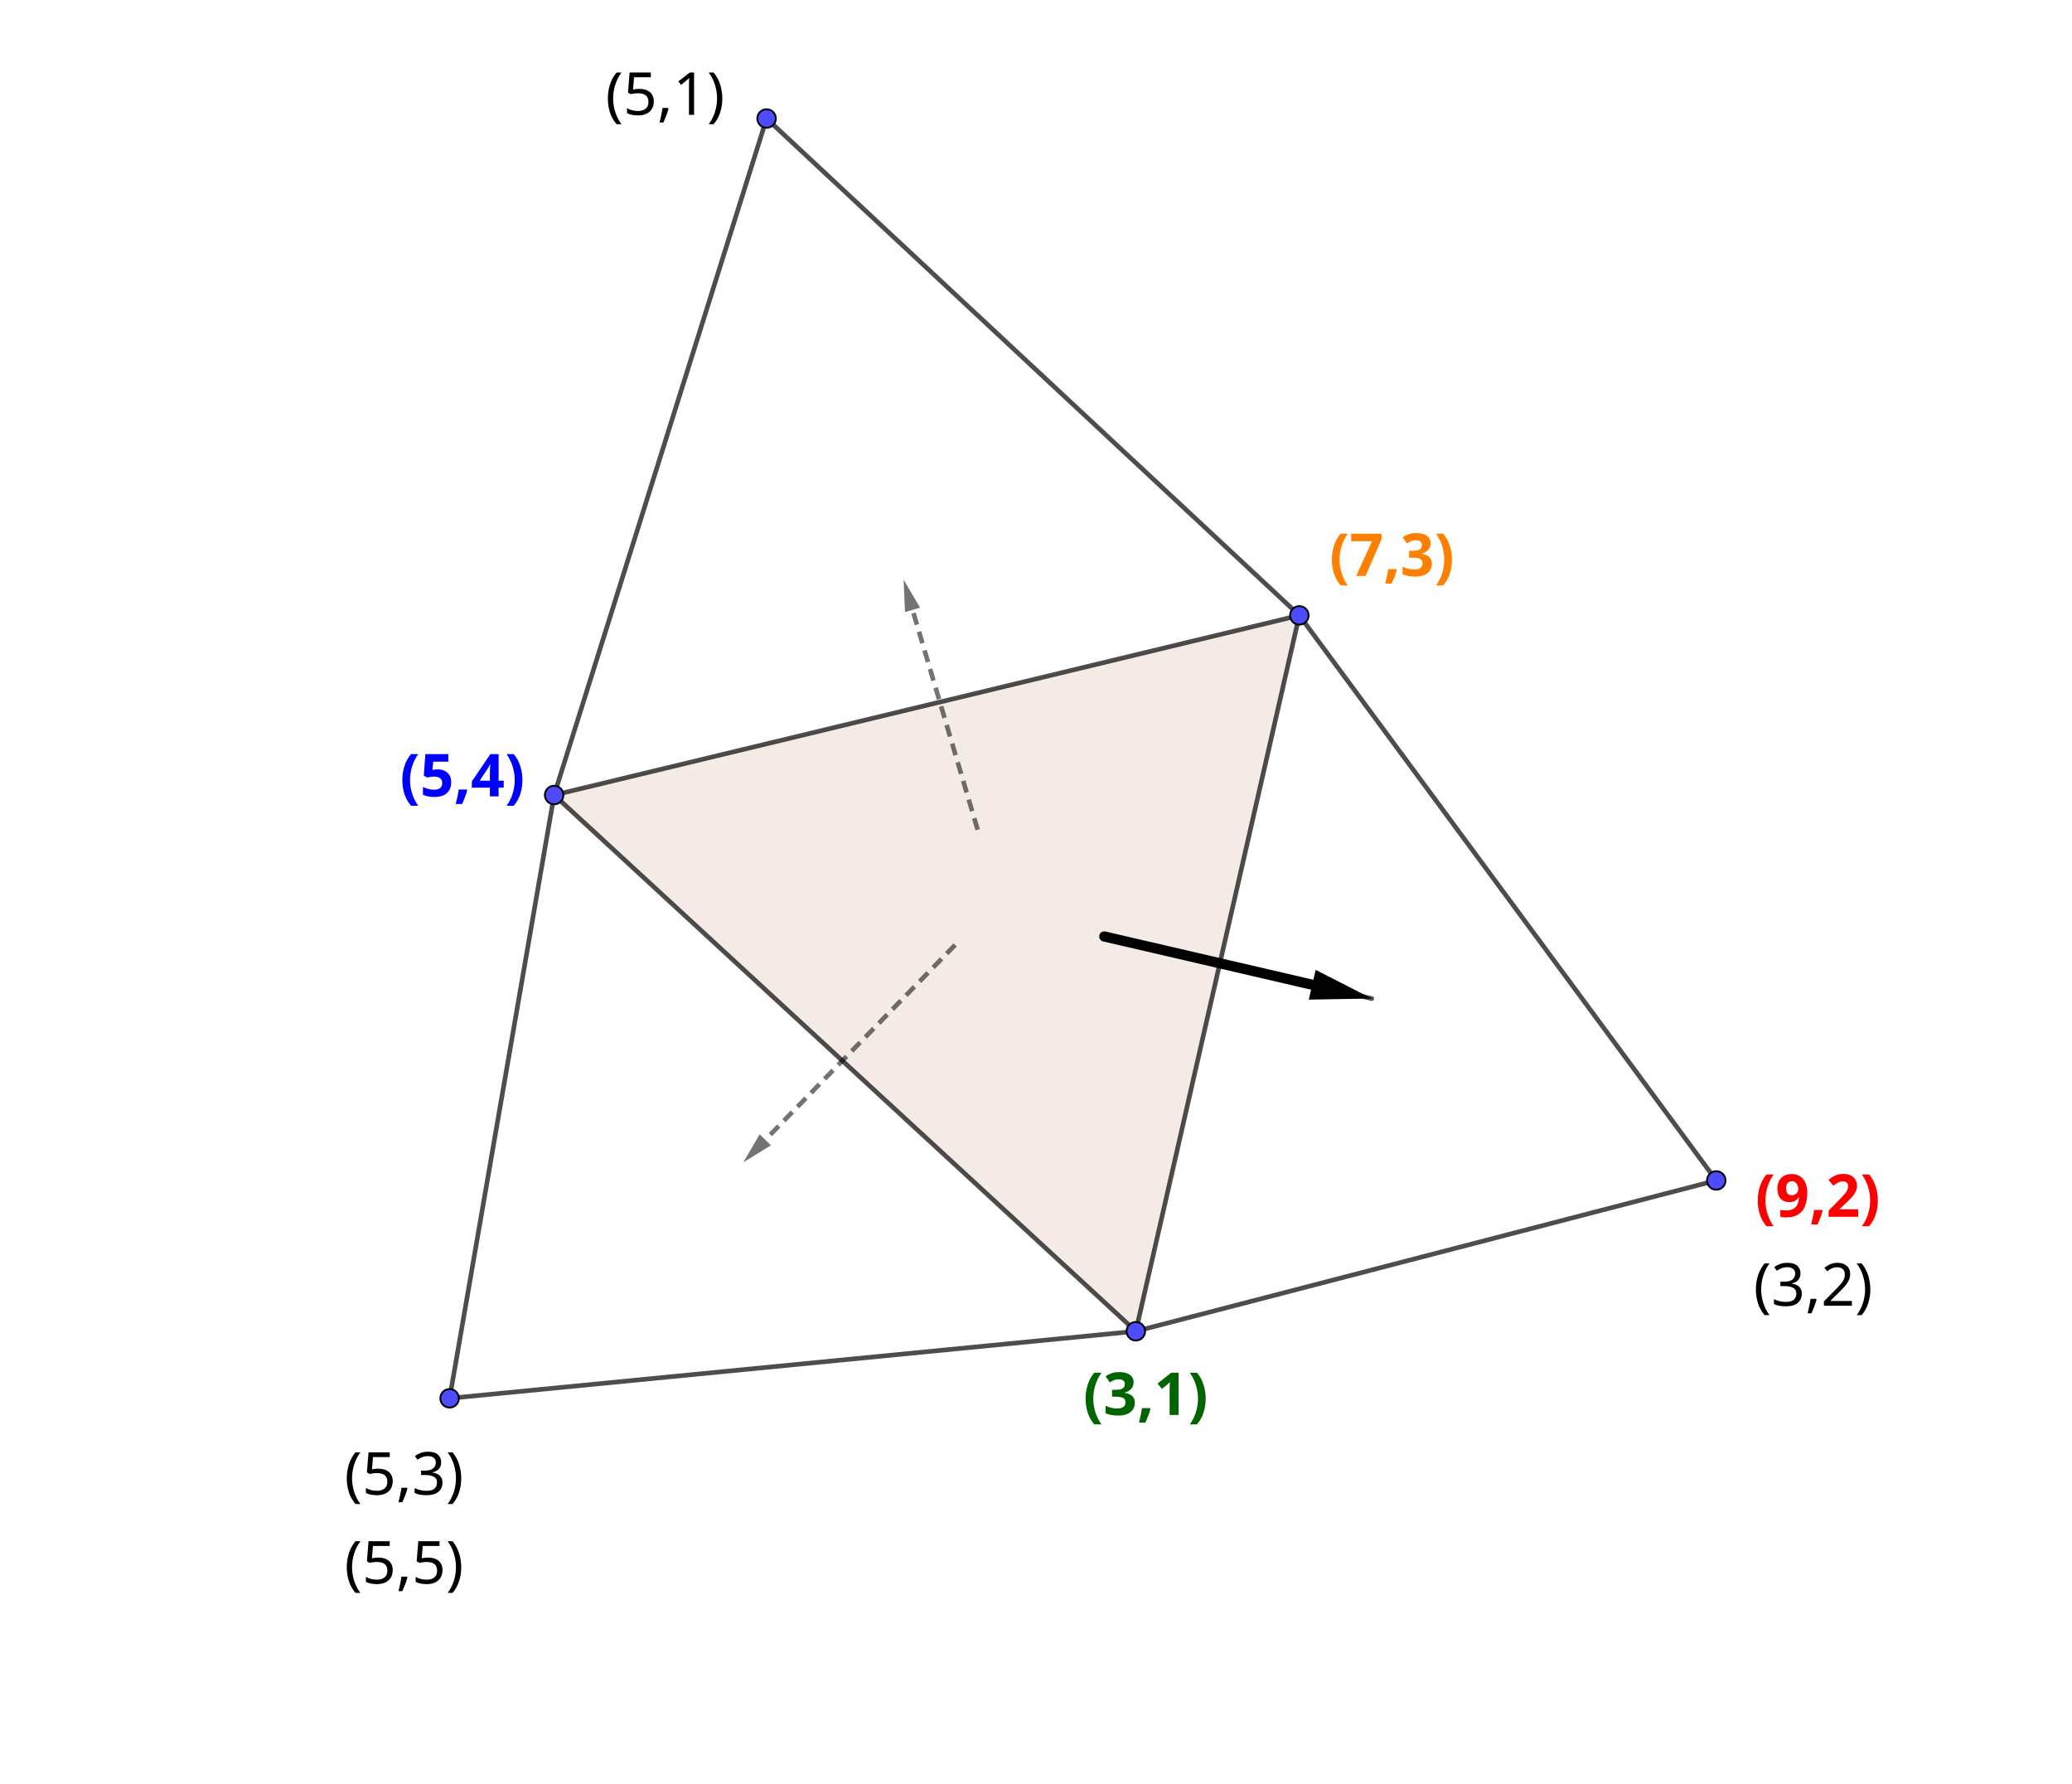
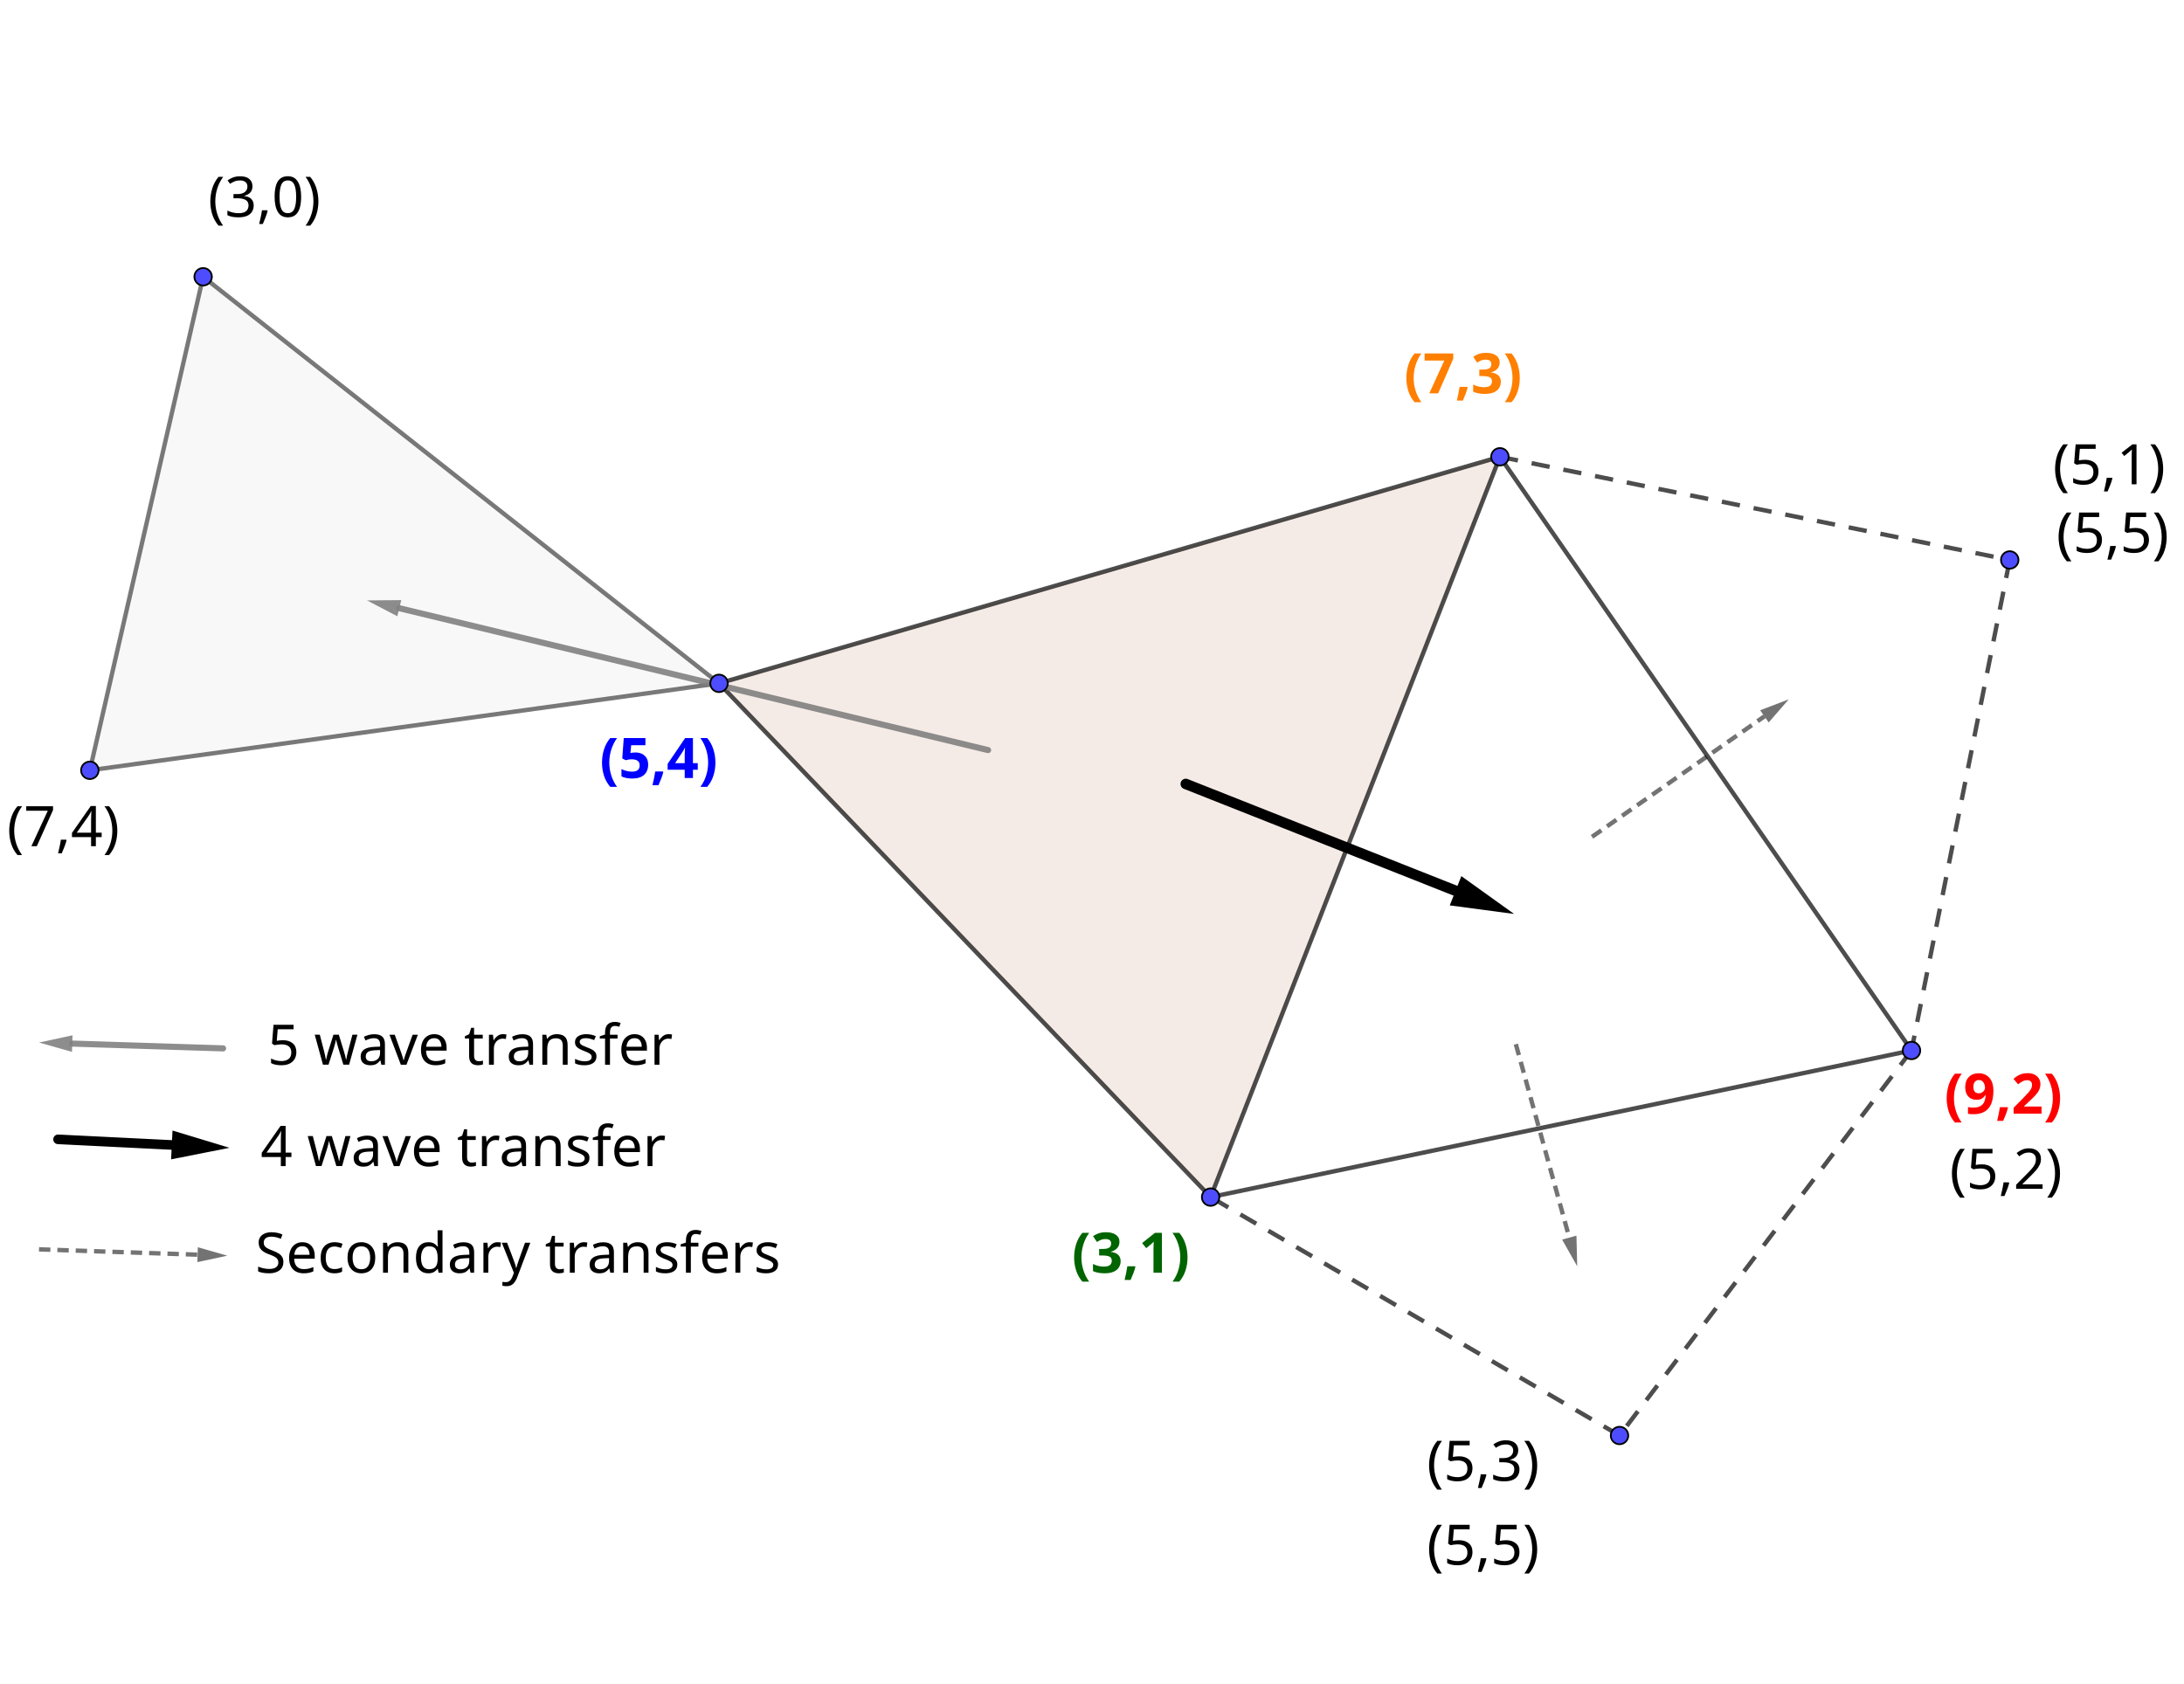
- <svg xmlns="http://www.w3.org/2000/svg" version="1.1" width="1119" height="963">
+ <svg xmlns="http://www.w3.org/2000/svg" version="1.1" width="1249" height="963">
  <defs>
-     <clipPath id="nQkDZAnnXXvk">
-       <path fill="none" stroke="none" d=" M 0 0 L 1119 0 L 1119 963 L 0 963 L 0 0 Z" />
+     <clipPath id="VHnvFLOzTTvN">
+       <path fill="none" stroke="none" d=" M 0 0 L 1249 0 L 1249 963 L 0 963 L 0 0 Z" />
    </clipPath>
  </defs>
-   <g transform="scale(1,1)" clip-path="url(#nQkDZAnnXXvk)">
+   <g transform="scale(1,1)" clip-path="url(#VHnvFLOzTTvN)">
    <g>
-       <rect fill="rgb(255,255,255)" stroke="none" x="0" y="0" width="1119" height="963" fill-opacity="1" />
-       <path fill="rgb(153,51,0)" stroke="none" paint-order="stroke fill markers" fill-rule="evenodd" d=" M 299.268 429.263 L 613.409 718.794 L 701.715 332.271 Z" fill-opacity="0.098" />
-       <path fill="none" stroke="rgb(0,0,0)" paint-order="fill stroke markers" d=" M 613.409 718.794 L 242.81 754.985" stroke-opacity="0.698" stroke-linecap="round" stroke-linejoin="round" stroke-miterlimit="10" stroke-width="2.5" />
-       <path fill="none" stroke="rgb(0,0,0)" paint-order="fill stroke markers" d=" M 242.81 754.985 L 299.268 429.263" stroke-opacity="0.698" stroke-linecap="round" stroke-linejoin="round" stroke-miterlimit="10" stroke-width="2.5" />
-       <path fill="none" stroke="rgb(0,0,0)" paint-order="fill stroke markers" d=" M 299.268 429.263 L 613.409 718.794" stroke-opacity="0.698" stroke-linecap="round" stroke-linejoin="round" stroke-miterlimit="10" stroke-width="2.5" />
-       <path fill="none" stroke="rgb(0,0,0)" paint-order="fill stroke markers" d=" M 613.409 718.794 L 701.715 332.271" stroke-opacity="0.698" stroke-linecap="round" stroke-linejoin="round" stroke-miterlimit="10" stroke-width="2.5" />
-       <path fill="none" stroke="rgb(0,0,0)" paint-order="fill stroke markers" d=" M 701.715 332.271 L 926.883 637.368" stroke-opacity="0.698" stroke-linecap="round" stroke-linejoin="round" stroke-miterlimit="10" stroke-width="2.5" />
-       <path fill="none" stroke="rgb(0,0,0)" paint-order="fill stroke markers" d=" M 926.883 637.368 L 613.409 718.794" stroke-opacity="0.698" stroke-linecap="round" stroke-linejoin="round" stroke-miterlimit="10" stroke-width="2.5" />
-       <path fill="none" stroke="rgb(0,0,0)" paint-order="fill stroke markers" d=" M 299.268 429.263 L 701.715 332.271" stroke-opacity="0.698" stroke-linecap="round" stroke-linejoin="round" stroke-miterlimit="10" stroke-width="2.5" />
-       <path fill="none" stroke="rgb(0,0,0)" paint-order="fill stroke markers" d=" M 740.827 539.14 L 596.374 505.627" stroke-opacity="0.698" stroke-linecap="round" stroke-linejoin="round" stroke-miterlimit="10" stroke-width="2.5" />
-       <path fill="none" stroke="rgb(0,0,0)" paint-order="fill stroke markers" d=" M 414 64 L 299.268 429.263" stroke-opacity="0.698" stroke-linecap="round" stroke-linejoin="round" stroke-miterlimit="10" stroke-width="2.5" />
-       <path fill="none" stroke="rgb(0,0,0)" paint-order="fill stroke markers" d=" M 414 64 L 701.715 332.271" stroke-opacity="0.698" stroke-linecap="round" stroke-linejoin="round" stroke-miterlimit="10" stroke-width="2.5" />
-       <path fill="none" stroke="rgb(0,0,0)" paint-order="fill stroke markers" d=" M 596.374 505.627 L 708.681 531.682" stroke-opacity="1" stroke-linecap="round" stroke-linejoin="round" stroke-miterlimit="10" stroke-width="5.5" />
-       <path fill="rgb(0,0,0)" stroke="none" paint-order="stroke fill markers" fill-rule="evenodd" d=" M 740.827 539.14 L 706.817 539.719 L 710.546 523.646 Z" fill-opacity="1" />
-       <path fill="none" stroke="rgb(0,0,0)" paint-order="fill stroke markers" d=" M 515.829 510.195 L 413.31 615.412" stroke-opacity="0.549" stroke-linejoin="round" stroke-miterlimit="10" stroke-width="2.5" stroke-dasharray="6.5,4" />
-       <path fill="rgb(0,0,0)" stroke="none" paint-order="stroke fill markers" fill-rule="evenodd" d=" M 401.446 627.587 L 410.266 612.446 L 416.354 618.377 Z" fill-opacity="0.549" />
-       <path fill="none" stroke="rgb(0,0,0)" paint-order="fill stroke markers" d=" M 528 448 L 492.83 329.3" stroke-opacity="0.549" stroke-linejoin="round" stroke-miterlimit="10" stroke-width="2.5" stroke-dasharray="6.5,4" />
-       <path fill="rgb(0,0,0)" stroke="none" paint-order="stroke fill markers" fill-rule="evenodd" d=" M 488 313 L 496.904 328.092 L 488.755 330.507 Z" fill-opacity="0.549" />
-       <path fill="rgb(77,77,255)" stroke="none" paint-order="stroke fill markers" d=" M 304.268 429.263 C 304.268 432.025 302.03 434.263 299.268 434.263 C 296.507 434.263 294.268 432.025 294.268 429.263 C 294.268 426.502 296.507 424.263 299.268 424.263 C 302.03 424.263 304.268 426.502 304.268 429.263 Z" fill-opacity="1" />
-       <path fill="none" stroke="rgb(0,0,0)" paint-order="fill stroke markers" d=" M 304.268 429.263 C 304.268 432.025 302.03 434.263 299.268 434.263 C 296.507 434.263 294.268 432.025 294.268 429.263 C 294.268 426.502 296.507 424.263 299.268 424.263 C 302.03 424.263 304.268 426.502 304.268 429.263 Z" stroke-opacity="1" stroke-linecap="round" stroke-linejoin="round" stroke-miterlimit="10" />
-       <path fill="rgb(77,77,255)" stroke="none" paint-order="stroke fill markers" d=" M 247.81 754.985 C 247.81 757.746 245.571 759.985 242.81 759.985 C 240.048 759.985 237.81 757.746 237.81 754.985 C 237.81 752.223 240.048 749.985 242.81 749.985 C 245.571 749.985 247.81 752.223 247.81 754.985 Z" fill-opacity="1" />
-       <path fill="none" stroke="rgb(0,0,0)" paint-order="fill stroke markers" d=" M 247.81 754.985 C 247.81 757.746 245.571 759.985 242.81 759.985 C 240.048 759.985 237.81 757.746 237.81 754.985 C 237.81 752.223 240.048 749.985 242.81 749.985 C 245.571 749.985 247.81 752.223 247.81 754.985 Z" stroke-opacity="1" stroke-linecap="round" stroke-linejoin="round" stroke-miterlimit="10" />
-       <path fill="rgb(77,77,255)" stroke="none" paint-order="stroke fill markers" d=" M 618.409 718.794 C 618.409 721.555 616.17 723.794 613.409 723.794 C 610.647 723.794 608.409 721.555 608.409 718.794 C 608.409 716.032 610.647 713.794 613.409 713.794 C 616.17 713.794 618.409 716.032 618.409 718.794 Z" fill-opacity="1" />
-       <path fill="none" stroke="rgb(0,0,0)" paint-order="fill stroke markers" d=" M 618.409 718.794 C 618.409 721.555 616.17 723.794 613.409 723.794 C 610.647 723.794 608.409 721.555 608.409 718.794 C 608.409 716.032 610.647 713.794 613.409 713.794 C 616.17 713.794 618.409 716.032 618.409 718.794 Z" stroke-opacity="1" stroke-linecap="round" stroke-linejoin="round" stroke-miterlimit="10" />
-       <path fill="rgb(77,77,255)" stroke="none" paint-order="stroke fill markers" d=" M 706.715 332.271 C 706.715 335.032 704.477 337.271 701.715 337.271 C 698.954 337.271 696.715 335.032 696.715 332.271 C 696.715 329.509 698.954 327.271 701.715 327.271 C 704.477 327.271 706.715 329.509 706.715 332.271 Z" fill-opacity="1" />
-       <path fill="none" stroke="rgb(0,0,0)" paint-order="fill stroke markers" d=" M 706.715 332.271 C 706.715 335.032 704.477 337.271 701.715 337.271 C 698.954 337.271 696.715 335.032 696.715 332.271 C 696.715 329.509 698.954 327.271 701.715 327.271 C 704.477 327.271 706.715 329.509 706.715 332.271 Z" stroke-opacity="1" stroke-linecap="round" stroke-linejoin="round" stroke-miterlimit="10" />
-       <path fill="rgb(77,77,255)" stroke="none" paint-order="stroke fill markers" d=" M 931.883 637.368 C 931.883 640.13 929.644 642.368 926.883 642.368 C 924.122 642.368 921.883 640.13 921.883 637.368 C 921.883 634.607 924.122 632.368 926.883 632.368 C 929.644 632.368 931.883 634.607 931.883 637.368 Z" fill-opacity="1" />
-       <path fill="none" stroke="rgb(0,0,0)" paint-order="fill stroke markers" d=" M 931.883 637.368 C 931.883 640.13 929.644 642.368 926.883 642.368 C 924.122 642.368 921.883 640.13 921.883 637.368 C 921.883 634.607 924.122 632.368 926.883 632.368 C 929.644 632.368 931.883 634.607 931.883 637.368 Z" stroke-opacity="1" stroke-linecap="round" stroke-linejoin="round" stroke-miterlimit="10" />
-       <path fill="rgb(77,77,255)" stroke="none" paint-order="stroke fill markers" d=" M 419 64 C 419 66.761 416.761 69 414 69 C 411.239 69 409 66.761 409 64 C 409 61.239 411.239 59 414 59 C 416.761 59 419 61.239 419 64 Z" fill-opacity="1" />
-       <path fill="none" stroke="rgb(0,0,0)" paint-order="fill stroke markers" d=" M 419 64 C 419 66.761 416.761 69 414 69 C 411.239 69 409 66.761 409 64 C 409 61.239 411.239 59 414 59 C 416.761 59 419 61.239 419 64 Z" stroke-opacity="1" stroke-linecap="round" stroke-linejoin="round" stroke-miterlimit="10" />
-       <text fill="rgb(255,127,0)" stroke="none" font-family="geogebra-sans-serif, sans-serif" font-size="32px" font-style="normal" font-weight="bold" text-decoration="normal" x="718" y="311" text-anchor="start" dominant-baseline="alphabetic" fill-opacity="1">(7,3)</text>
-       <text fill="rgb(0,100,0)" stroke="none" font-family="geogebra-sans-serif, sans-serif" font-size="32px" font-style="normal" font-weight="bold" text-decoration="normal" x="585" y="764" text-anchor="start" dominant-baseline="alphabetic" fill-opacity="1">(3,1)</text>
-       <text fill="rgb(0,0,255)" stroke="none" font-family="geogebra-sans-serif, sans-serif" font-size="32px" font-style="normal" font-weight="bold" text-decoration="normal" x="216" y="430" text-anchor="start" dominant-baseline="alphabetic" fill-opacity="1">(5,4)</text>
-       <text fill="rgb(255,0,0)" stroke="none" font-family="geogebra-sans-serif, sans-serif" font-size="32px" font-style="normal" font-weight="bold" text-decoration="normal" x="948" y="657" text-anchor="start" dominant-baseline="alphabetic" fill-opacity="1">(9,2)</text>
-       <text fill="rgb(0,0,0)" stroke="none" font-family="geogebra-sans-serif, sans-serif" font-size="32px" font-style="normal" font-weight="normal" text-decoration="normal" x="186" y="807" text-anchor="start" dominant-baseline="alphabetic" fill-opacity="1">(5,3)</text>
-       <text fill="rgb(0,0,0)" stroke="none" font-family="geogebra-sans-serif, sans-serif" font-size="32px" font-style="normal" font-weight="normal" text-decoration="normal" x="186" y="855" text-anchor="start" dominant-baseline="alphabetic" fill-opacity="1">(5,5)</text>
-       <text fill="rgb(0,0,0)" stroke="none" font-family="geogebra-sans-serif, sans-serif" font-size="32px" font-style="normal" font-weight="normal" text-decoration="normal" x="327" y="62" text-anchor="start" dominant-baseline="alphabetic" fill-opacity="1">(5,1)</text>
-       <text fill="rgb(0,0,0)" stroke="none" font-family="geogebra-sans-serif, sans-serif" font-size="32px" font-style="normal" font-weight="normal" text-decoration="normal" x="947" y="705" text-anchor="start" dominant-baseline="alphabetic" fill-opacity="1">(3,2)</text>
+       <rect fill="rgb(255,255,255)" stroke="none" x="0" y="0" width="1249" height="963" fill-opacity="1" />
+       <path fill="rgb(153,51,0)" stroke="none" paint-order="stroke fill markers" fill-rule="evenodd" d=" M 411.193 390.862 L 692.336 684.732 L 857.783 261.282 Z" fill-opacity="0.098" />
+       <path fill="rgb(192,192,192)" stroke="none" paint-order="stroke fill markers" fill-rule="evenodd" d=" M 116.166 158.311 L 51.376 440.612 L 411.193 390.862 Z" fill-opacity="0.098" />
+       <path fill="none" stroke="rgb(0,0,0)" paint-order="fill stroke markers" d=" M 692.336 684.732 L 857.783 261.282" stroke-opacity="0.698" stroke-linecap="round" stroke-linejoin="round" stroke-miterlimit="10" stroke-width="2.5" />
+       <path fill="none" stroke="rgb(0,0,0)" paint-order="fill stroke markers" d=" M 857.783 261.282 L 1093.16 600.87" stroke-opacity="0.698" stroke-linecap="round" stroke-linejoin="round" stroke-miterlimit="10" stroke-width="2.5" />
+       <path fill="none" stroke="rgb(0,0,0)" paint-order="fill stroke markers" d=" M 1093.16 600.87 L 692.336 684.732" stroke-opacity="0.698" stroke-linecap="round" stroke-linejoin="round" stroke-miterlimit="10" stroke-width="2.5" />
+       <path fill="none" stroke="rgb(0,0,0)" paint-order="fill stroke markers" d=" M 411.193 390.862 L 857.783 261.282" stroke-opacity="0.698" stroke-linecap="round" stroke-linejoin="round" stroke-miterlimit="10" stroke-width="2.5" />
+       <path fill="none" stroke="rgb(64,64,64)" paint-order="fill stroke markers" d=" M 116.166 158.311 L 51.376 440.612" stroke-opacity="0.698" stroke-linecap="round" stroke-linejoin="round" stroke-miterlimit="10" stroke-width="2.5" />
+       <path fill="none" stroke="rgb(64,64,64)" paint-order="fill stroke markers" d=" M 51.376 440.612 L 411.193 390.862" stroke-opacity="0.698" stroke-linecap="round" stroke-linejoin="round" stroke-miterlimit="10" stroke-width="2.5" />
+       <path fill="none" stroke="rgb(64,64,64)" paint-order="fill stroke markers" d=" M 411.193 390.862 L 116.166 158.311" stroke-opacity="0.698" stroke-linecap="round" stroke-linejoin="round" stroke-miterlimit="10" stroke-width="2.5" />
+       <path fill="none" stroke="rgb(0,0,0)" paint-order="fill stroke markers" d=" M 411.193 390.862 L 692.336 684.732" stroke-opacity="0.698" stroke-linecap="round" stroke-linejoin="round" stroke-miterlimit="10" stroke-width="2.5" />
+       <path fill="none" stroke="rgb(0,0,0)" paint-order="fill stroke markers" d=" M 857.783 261.282 L 1149.339 320.287" stroke-opacity="0.698" stroke-linejoin="round" stroke-miterlimit="10" stroke-width="2.5" stroke-dasharray="10.5,8" />
+       <path fill="none" stroke="rgb(0,0,0)" paint-order="fill stroke markers" d=" M 1149.339 320.287 L 1093.16 600.87" stroke-opacity="0.698" stroke-linejoin="round" stroke-miterlimit="10" stroke-width="2.5" stroke-dasharray="10.5,8" />
+       <path fill="none" stroke="rgb(0,0,0)" paint-order="fill stroke markers" d=" M 1093.16 600.87 L 926.18 821.09" stroke-opacity="0.698" stroke-linejoin="round" stroke-miterlimit="10" stroke-width="2.5" stroke-dasharray="10.5,8" />
+       <path fill="none" stroke="rgb(0,0,0)" paint-order="fill stroke markers" d=" M 926.18 821.09 L 692.336 684.732" stroke-opacity="0.698" stroke-linejoin="round" stroke-miterlimit="10" stroke-width="2.5" stroke-dasharray="10.5,8" />
+       <path fill="none" stroke="rgb(0,0,0)" paint-order="fill stroke markers" d=" M 33.2 651.69 L 98.25 654.902" stroke-opacity="1" stroke-linecap="round" stroke-linejoin="round" stroke-miterlimit="10" stroke-width="5.5" />
+       <path fill="rgb(0,0,0)" stroke="none" paint-order="stroke fill markers" fill-rule="evenodd" d=" M 131.21 656.53 L 97.843 663.142 L 98.657 646.662 Z" fill-opacity="1" />
+       <path fill="none" stroke="rgb(0,0,0)" paint-order="fill stroke markers" d=" M 866.89 597.24 L 897.454 707.904" stroke-opacity="0.549" stroke-linejoin="round" stroke-miterlimit="10" stroke-width="2.5" stroke-dasharray="6.5,4" />
+       <path fill="rgb(0,0,0)" stroke="none" paint-order="stroke fill markers" fill-rule="evenodd" d=" M 901.98 724.29 L 893.358 709.035 L 901.551 706.772 Z" fill-opacity="0.549" />
+       <path fill="none" stroke="rgb(0,0,0)" paint-order="fill stroke markers" d=" M 910.45 478.66 L 1009.046 409.749" stroke-opacity="0.549" stroke-linejoin="round" stroke-miterlimit="10" stroke-width="2.5" stroke-dasharray="6.5,4" />
+       <path fill="rgb(0,0,0)" stroke="none" paint-order="stroke fill markers" fill-rule="evenodd" d=" M 1022.98 400.01 L 1011.481 413.232 L 1006.611 406.265 Z" fill-opacity="0.549" />
+       <path fill="none" stroke="rgb(128,128,128)" paint-order="fill stroke markers" d=" M 565.07 429.042 L 228.351 347.879" stroke-opacity="0.898" stroke-linecap="round" stroke-linejoin="round" stroke-miterlimit="10" stroke-width="3.5" />
+       <path fill="rgb(128,128,128)" stroke="none" paint-order="stroke fill markers" fill-rule="evenodd" d=" M 209.88 343.426 L 229.465 343.261 L 227.238 352.496 Z" fill-opacity="0.898" />
+       <path fill="none" stroke="rgb(128,128,128)" paint-order="fill stroke markers" d=" M 127.58 599.66 L 41.321 596.92" stroke-opacity="0.898" stroke-linecap="round" stroke-linejoin="round" stroke-miterlimit="10" stroke-width="3.5" />
+       <path fill="rgb(128,128,128)" stroke="none" paint-order="stroke fill markers" fill-rule="evenodd" d=" M 22.33 596.316 L 41.472 592.172 L 41.17 601.667 Z" fill-opacity="0.898" />
+       <path fill="none" stroke="rgb(0,0,0)" paint-order="fill stroke markers" d=" M 678.13 448.41 L 832.41 509.503" stroke-opacity="1" stroke-linecap="round" stroke-linejoin="round" stroke-miterlimit="10" stroke-width="6" />
+       <path fill="rgb(0,0,0)" stroke="none" paint-order="stroke fill markers" fill-rule="evenodd" d=" M 865.882 522.757 L 829.097 517.87 L 835.724 501.135 Z" fill-opacity="1" />
+       <path fill="none" stroke="rgb(0,0,0)" paint-order="fill stroke markers" d=" M 22.31 714.61 L 113.01 717.667" stroke-opacity="0.549" stroke-linejoin="round" stroke-miterlimit="10" stroke-width="2.5" stroke-dasharray="6.5,4" />
+       <path fill="rgb(0,0,0)" stroke="none" paint-order="stroke fill markers" fill-rule="evenodd" d=" M 130 718.24 L 112.866 721.915 L 113.153 713.42 Z" fill-opacity="0.549" />
+       <path fill="rgb(77,77,255)" stroke="none" paint-order="stroke fill markers" d=" M 416.193 390.862 C 416.193 393.624 413.954 395.862 411.193 395.862 C 408.432 395.862 406.193 393.624 406.193 390.862 C 406.193 388.101 408.432 385.862 411.193 385.862 C 413.954 385.862 416.193 388.101 416.193 390.862 Z" fill-opacity="1" />
+       <path fill="none" stroke="rgb(0,0,0)" paint-order="fill stroke markers" d=" M 416.193 390.862 C 416.193 393.624 413.954 395.862 411.193 395.862 C 408.432 395.862 406.193 393.624 406.193 390.862 C 406.193 388.101 408.432 385.862 411.193 385.862 C 413.954 385.862 416.193 388.101 416.193 390.862 Z" stroke-opacity="1" stroke-linecap="round" stroke-linejoin="round" stroke-miterlimit="10" />
+       <path fill="rgb(77,77,255)" stroke="none" paint-order="stroke fill markers" d=" M 697.336 684.732 C 697.336 687.494 695.098 689.732 692.336 689.732 C 689.575 689.732 687.336 687.494 687.336 684.732 C 687.336 681.971 689.575 679.732 692.336 679.732 C 695.098 679.732 697.336 681.971 697.336 684.732 Z" fill-opacity="1" />
+       <path fill="none" stroke="rgb(0,0,0)" paint-order="fill stroke markers" d=" M 697.336 684.732 C 697.336 687.494 695.098 689.732 692.336 689.732 C 689.575 689.732 687.336 687.494 687.336 684.732 C 687.336 681.971 689.575 679.732 692.336 679.732 C 695.098 679.732 697.336 681.971 697.336 684.732 Z" stroke-opacity="1" stroke-linecap="round" stroke-linejoin="round" stroke-miterlimit="10" />
+       <path fill="rgb(77,77,255)" stroke="none" paint-order="stroke fill markers" d=" M 862.783 261.282 C 862.783 264.043 860.544 266.282 857.783 266.282 C 855.022 266.282 852.783 264.043 852.783 261.282 C 852.783 258.52 855.022 256.282 857.783 256.282 C 860.544 256.282 862.783 258.52 862.783 261.282 Z" fill-opacity="1" />
+       <path fill="none" stroke="rgb(0,0,0)" paint-order="fill stroke markers" d=" M 862.783 261.282 C 862.783 264.043 860.544 266.282 857.783 266.282 C 855.022 266.282 852.783 264.043 852.783 261.282 C 852.783 258.52 855.022 256.282 857.783 256.282 C 860.544 256.282 862.783 258.52 862.783 261.282 Z" stroke-opacity="1" stroke-linecap="round" stroke-linejoin="round" stroke-miterlimit="10" />
+       <path fill="rgb(77,77,255)" stroke="none" paint-order="stroke fill markers" d=" M 1098.16 600.87 C 1098.16 603.631 1095.921 605.87 1093.16 605.87 C 1090.399 605.87 1088.16 603.631 1088.16 600.87 C 1088.16 598.109 1090.399 595.87 1093.16 595.87 C 1095.921 595.87 1098.16 598.109 1098.16 600.87 Z" fill-opacity="1" />
+       <path fill="none" stroke="rgb(0,0,0)" paint-order="fill stroke markers" d=" M 1098.16 600.87 C 1098.16 603.631 1095.921 605.87 1093.16 605.87 C 1090.399 605.87 1088.16 603.631 1088.16 600.87 C 1088.16 598.109 1090.399 595.87 1093.16 595.87 C 1095.921 595.87 1098.16 598.109 1098.16 600.87 Z" stroke-opacity="1" stroke-linecap="round" stroke-linejoin="round" stroke-miterlimit="10" />
+       <path fill="rgb(77,77,255)" stroke="none" paint-order="stroke fill markers" d=" M 121.166 158.311 C 121.166 161.073 118.927 163.311 116.166 163.311 C 113.405 163.311 111.166 161.073 111.166 158.311 C 111.166 155.55 113.405 153.311 116.166 153.311 C 118.927 153.311 121.166 155.55 121.166 158.311 Z" fill-opacity="1" />
+       <path fill="none" stroke="rgb(0,0,0)" paint-order="fill stroke markers" d=" M 121.166 158.311 C 121.166 161.073 118.927 163.311 116.166 163.311 C 113.405 163.311 111.166 161.073 111.166 158.311 C 111.166 155.55 113.405 153.311 116.166 153.311 C 118.927 153.311 121.166 155.55 121.166 158.311 Z" stroke-opacity="1" stroke-linecap="round" stroke-linejoin="round" stroke-miterlimit="10" />
+       <path fill="rgb(77,77,255)" stroke="none" paint-order="stroke fill markers" d=" M 56.376 440.612 C 56.376 443.373 54.137 445.612 51.376 445.612 C 48.614 445.612 46.376 443.373 46.376 440.612 C 46.376 437.85 48.614 435.612 51.376 435.612 C 54.137 435.612 56.376 437.85 56.376 440.612 Z" fill-opacity="1" />
+       <path fill="none" stroke="rgb(0,0,0)" paint-order="fill stroke markers" d=" M 56.376 440.612 C 56.376 443.373 54.137 445.612 51.376 445.612 C 48.614 445.612 46.376 443.373 46.376 440.612 C 46.376 437.85 48.614 435.612 51.376 435.612 C 54.137 435.612 56.376 437.85 56.376 440.612 Z" stroke-opacity="1" stroke-linecap="round" stroke-linejoin="round" stroke-miterlimit="10" />
+       <path fill="rgb(77,77,255)" stroke="none" paint-order="stroke fill markers" d=" M 1154.339 320.287 C 1154.339 323.049 1152.101 325.287 1149.339 325.287 C 1146.578 325.287 1144.339 323.049 1144.339 320.287 C 1144.339 317.526 1146.578 315.287 1149.339 315.287 C 1152.101 315.287 1154.339 317.526 1154.339 320.287 Z" fill-opacity="1" />
+       <path fill="none" stroke="rgb(0,0,0)" paint-order="fill stroke markers" d=" M 1154.339 320.287 C 1154.339 323.049 1152.101 325.287 1149.339 325.287 C 1146.578 325.287 1144.339 323.049 1144.339 320.287 C 1144.339 317.526 1146.578 315.287 1149.339 315.287 C 1152.101 315.287 1154.339 317.526 1154.339 320.287 Z" stroke-opacity="1" stroke-linecap="round" stroke-linejoin="round" stroke-miterlimit="10" />
+       <path fill="rgb(77,77,255)" stroke="none" paint-order="stroke fill markers" d=" M 931.18 821.09 C 931.18 823.851 928.941 826.09 926.18 826.09 C 923.419 826.09 921.18 823.851 921.18 821.09 C 921.18 818.329 923.419 816.09 926.18 816.09 C 928.941 816.09 931.18 818.329 931.18 821.09 Z" fill-opacity="1" />
+       <path fill="none" stroke="rgb(0,0,0)" paint-order="fill stroke markers" d=" M 931.18 821.09 C 931.18 823.851 928.941 826.09 926.18 826.09 C 923.419 826.09 921.18 823.851 921.18 821.09 C 921.18 818.329 923.419 816.09 926.18 816.09 C 928.941 816.09 931.18 818.329 931.18 821.09 Z" stroke-opacity="1" stroke-linecap="round" stroke-linejoin="round" stroke-miterlimit="10" />
+       <text fill="rgb(255,127,0)" stroke="none" font-family="geogebra-sans-serif, sans-serif" font-size="32px" font-style="normal" font-weight="bold" text-decoration="normal" x="803" y="225" text-anchor="start" dominant-baseline="alphabetic" fill-opacity="1">(7,3)</text>
+       <text fill="rgb(0,100,0)" stroke="none" font-family="geogebra-sans-serif, sans-serif" font-size="32px" font-style="normal" font-weight="bold" text-decoration="normal" x="613" y="728" text-anchor="start" dominant-baseline="alphabetic" fill-opacity="1">(3,1)</text>
+       <text fill="rgb(0,0,255)" stroke="none" font-family="geogebra-sans-serif, sans-serif" font-size="32px" font-style="normal" font-weight="bold" text-decoration="normal" x="343" y="445" text-anchor="start" dominant-baseline="alphabetic" fill-opacity="1">(5,4)</text>
+       <text fill="rgb(255,0,0)" stroke="none" font-family="geogebra-sans-serif, sans-serif" font-size="32px" font-style="normal" font-weight="bold" text-decoration="normal" x="1112" y="637" text-anchor="start" dominant-baseline="alphabetic" fill-opacity="1">(9,2)</text>
+       <text fill="rgb(0,0,0)" stroke="none" font-family="geogebra-sans-serif, sans-serif" font-size="32px" font-style="normal" font-weight="normal" text-decoration="normal" x="816" y="847" text-anchor="start" dominant-baseline="alphabetic" fill-opacity="1">(5,3)</text>
+       <text fill="rgb(0,0,0)" stroke="none" font-family="geogebra-sans-serif, sans-serif" font-size="32px" font-style="normal" font-weight="normal" text-decoration="normal" x="816" y="895" text-anchor="start" dominant-baseline="alphabetic" fill-opacity="1">(5,5)</text>
+       <text fill="rgb(0,0,0)" stroke="none" font-family="geogebra-sans-serif, sans-serif" font-size="32px" font-style="normal" font-weight="normal" text-decoration="normal" x="1174" y="277" text-anchor="start" dominant-baseline="alphabetic" fill-opacity="1">(5,1)</text>
+       <text fill="rgb(0,0,0)" stroke="none" font-family="geogebra-sans-serif, sans-serif" font-size="32px" font-style="normal" font-weight="normal" text-decoration="normal" x="1115" y="632" text-anchor="start" dominant-baseline="alphabetic" fill-opacity="1" />
+       <text fill="rgb(0,0,0)" stroke="none" font-family="geogebra-sans-serif, sans-serif" font-size="32px" font-style="normal" font-weight="normal" text-decoration="normal" x="1115" y="680" text-anchor="start" dominant-baseline="alphabetic" fill-opacity="1">(5,2)</text>
+       <text fill="rgb(0,0,0)" stroke="none" font-family="geogebra-sans-serif, sans-serif" font-size="32px" font-style="normal" font-weight="normal" text-decoration="normal" x="4" y="436" text-anchor="start" dominant-baseline="alphabetic" fill-opacity="1" />
+       <text fill="rgb(0,0,0)" stroke="none" font-family="geogebra-sans-serif, sans-serif" font-size="32px" font-style="normal" font-weight="normal" text-decoration="normal" x="4" y="484" text-anchor="start" dominant-baseline="alphabetic" fill-opacity="1">(7,4)</text>
+       <text fill="rgb(0,0,0)" stroke="none" font-family="geogebra-sans-serif, sans-serif" font-size="32px" font-style="normal" font-weight="normal" text-decoration="normal" x="119" y="76" text-anchor="start" dominant-baseline="alphabetic" fill-opacity="1" />
+       <text fill="rgb(0,0,0)" stroke="none" font-family="geogebra-sans-serif, sans-serif" font-size="32px" font-style="normal" font-weight="normal" text-decoration="normal" x="119" y="124" text-anchor="start" dominant-baseline="alphabetic" fill-opacity="1">(3,0)</text>
+       <text fill="rgb(0,0,0)" stroke="none" font-family="geogebra-sans-serif, sans-serif" font-size="32px" font-style="normal" font-weight="normal" text-decoration="normal" x="1176" y="268" text-anchor="start" dominant-baseline="alphabetic" fill-opacity="1" />
+       <text fill="rgb(0,0,0)" stroke="none" font-family="geogebra-sans-serif, sans-serif" font-size="32px" font-style="normal" font-weight="normal" text-decoration="normal" x="1176" y="316" text-anchor="start" dominant-baseline="alphabetic" fill-opacity="1">(5,5)</text>
+       <text fill="rgb(0,0,0)" stroke="none" font-family="geogebra-sans-serif, sans-serif" font-size="32px" font-style="normal" font-weight="normal" text-decoration="normal" x="153" y="609" text-anchor="start" dominant-baseline="alphabetic" fill-opacity="1">5 wave transfer</text>
+       <text fill="rgb(0,0,0)" stroke="none" font-family="geogebra-sans-serif, sans-serif" font-size="32px" font-style="normal" font-weight="normal" text-decoration="normal" x="149" y="667" text-anchor="start" dominant-baseline="alphabetic" fill-opacity="1">4 wave transfer</text>
+       <text fill="rgb(0,0,0)" stroke="none" font-family="geogebra-sans-serif, sans-serif" font-size="32px" font-style="normal" font-weight="normal" text-decoration="normal" x="146" y="728" text-anchor="start" dominant-baseline="alphabetic" fill-opacity="1">Secondary transfers</text>
    </g>
  </g>
</svg>
